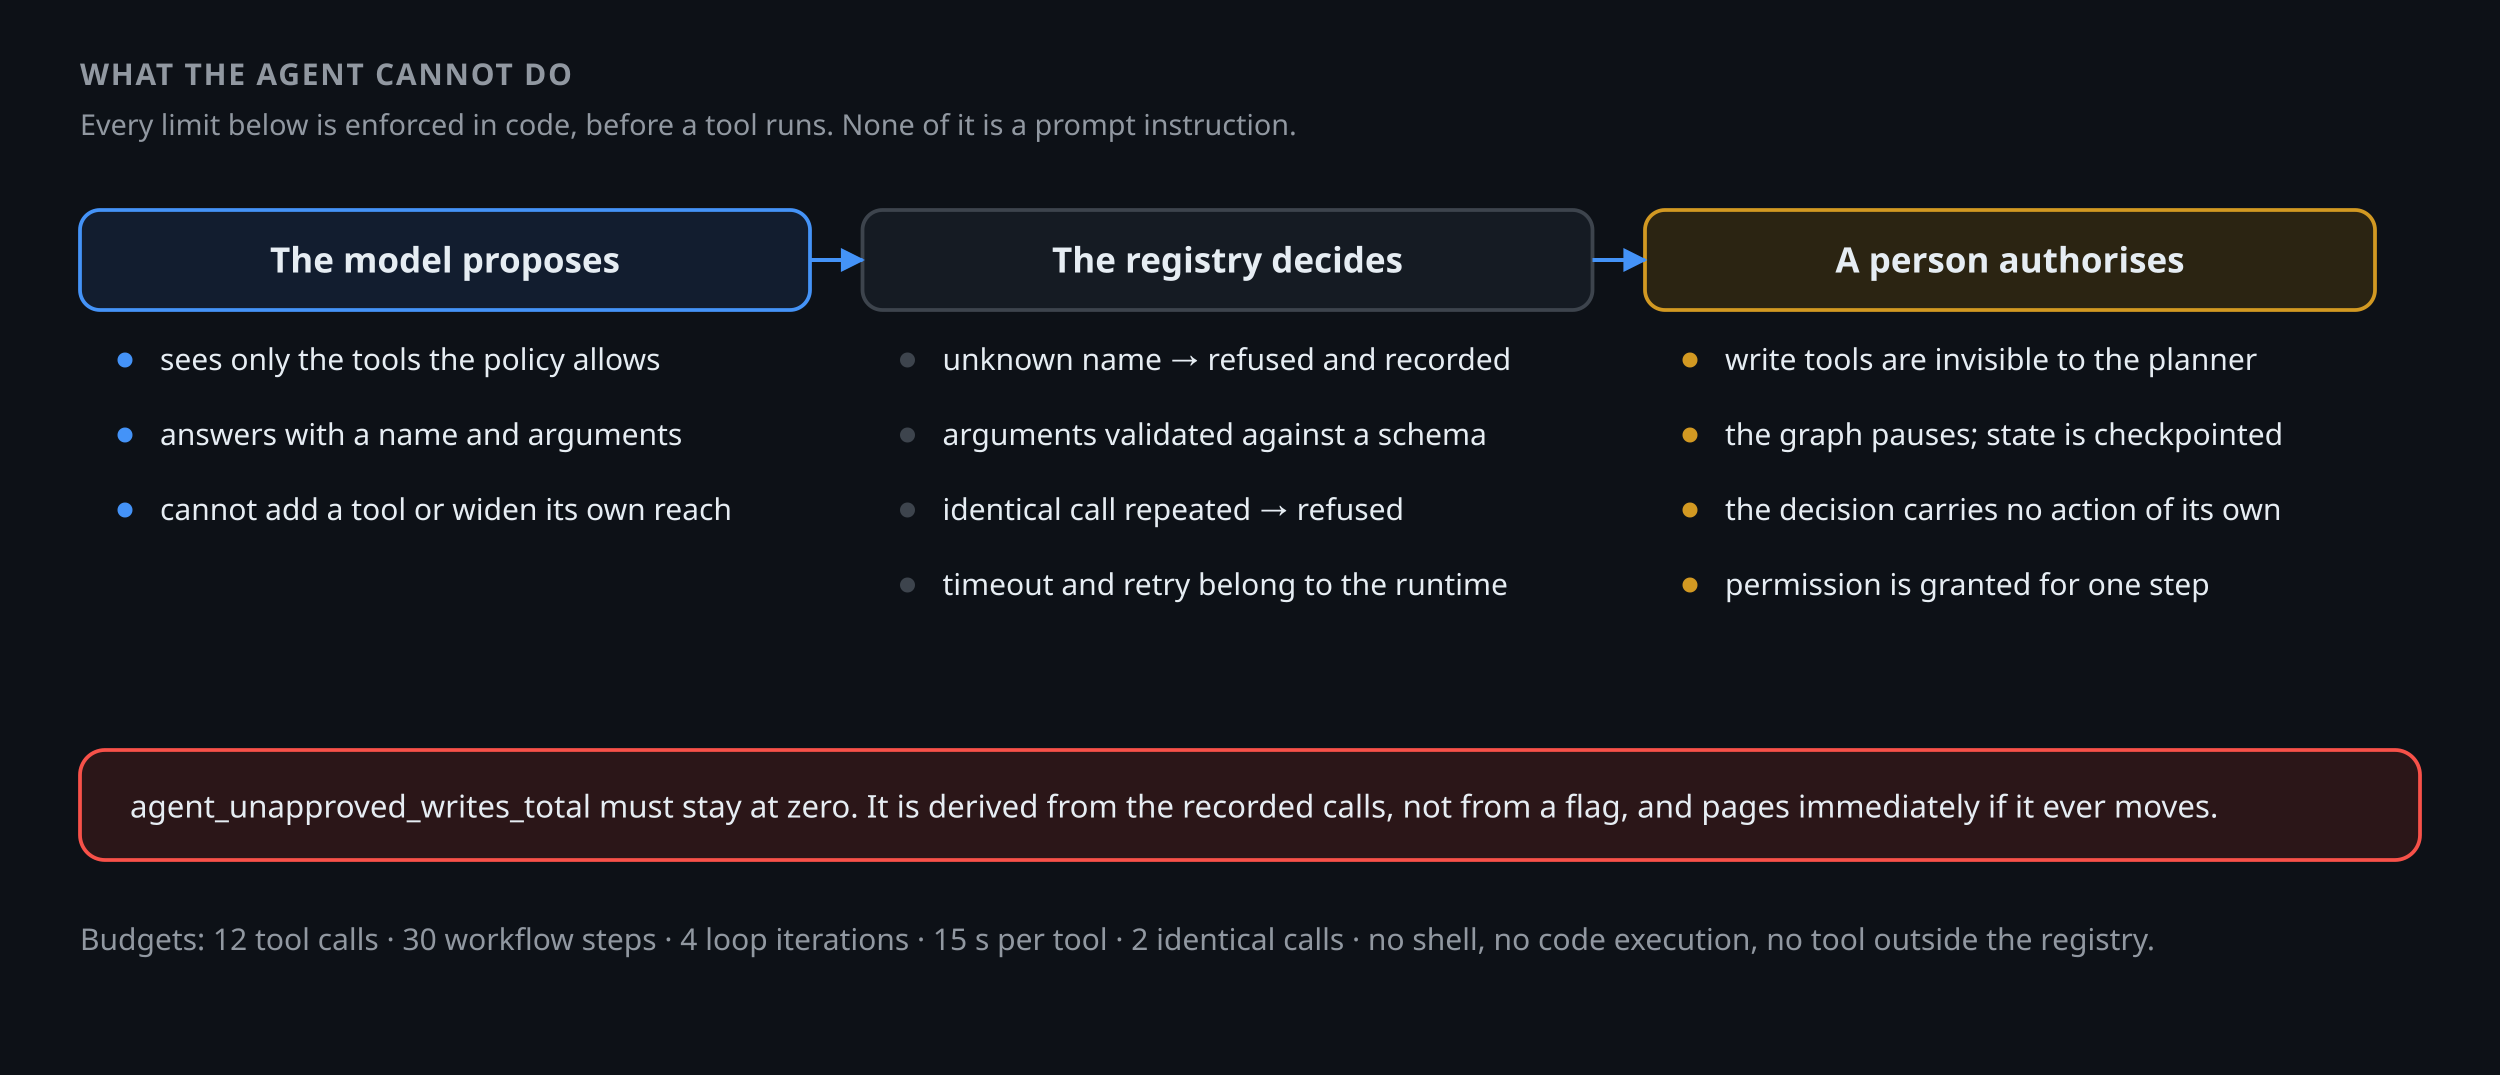
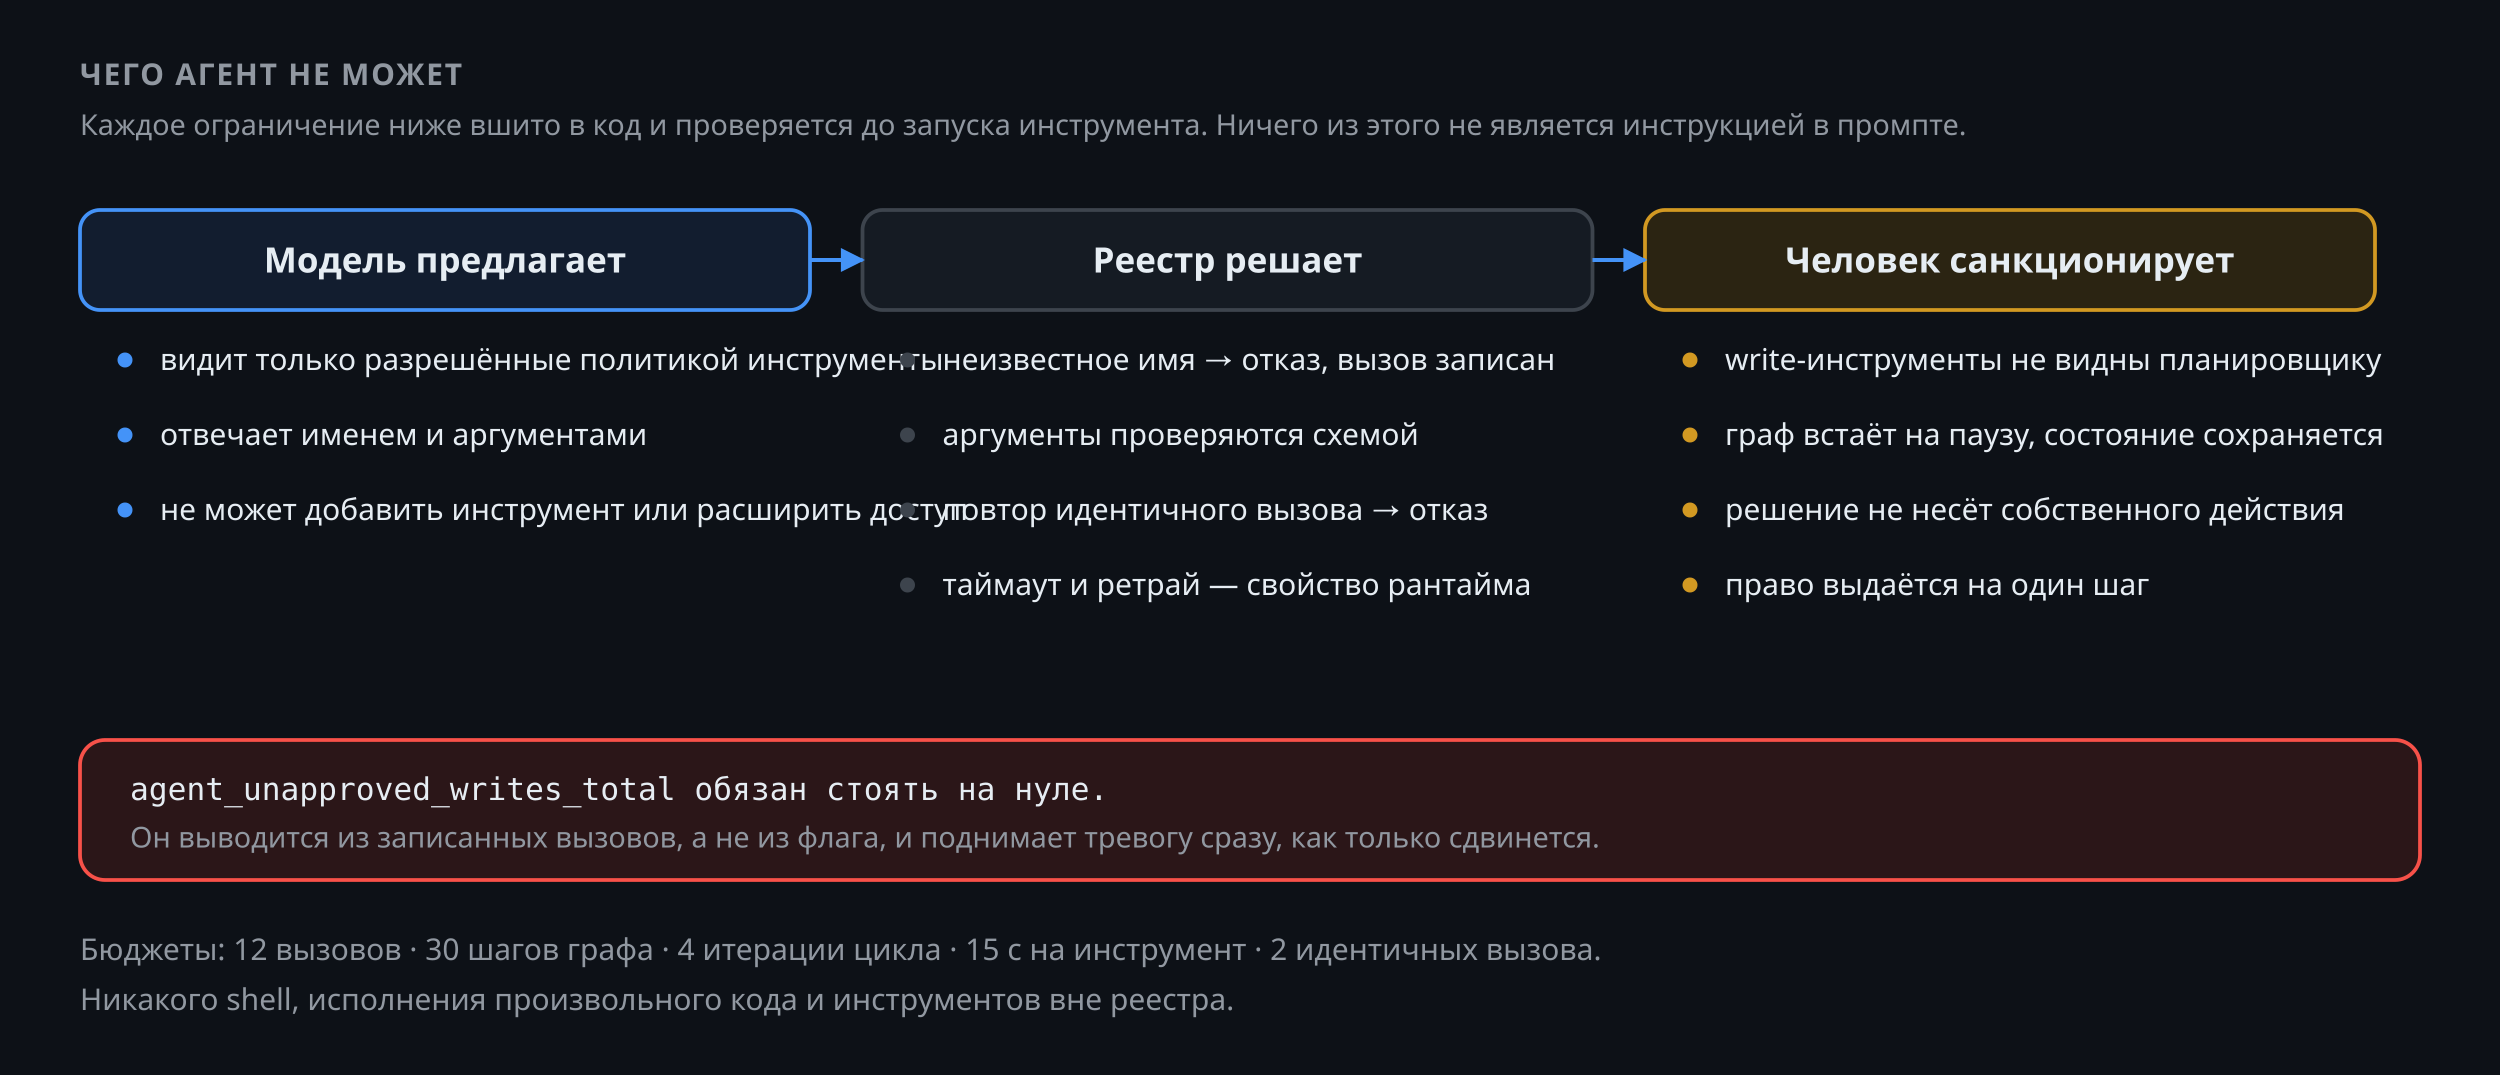
<svg xmlns="http://www.w3.org/2000/svg" viewBox="0 0 1000 430" width="1000" height="430" role="img" aria-labelledby="title desc" font-family="-apple-system, BlinkMacSystemFont, 'Segoe UI', 'Noto Sans', Helvetica, Arial, sans-serif">
  <defs>
    <marker id="arrow" viewBox="0 0 10 10" refX="9" refY="5" markerWidth="6" markerHeight="6" orient="auto-start-reverse">
      <path d="M 0 0 L 10 5 L 0 10 z" fill="#9198a1" />
    </marker>
    <marker id="arrow-accent" viewBox="0 0 10 10" refX="9" refY="5" markerWidth="6" markerHeight="6" orient="auto-start-reverse">
      <path d="M 0 0 L 10 5 L 0 10 z" fill="#4493f8" />
    </marker>
    <marker id="arrow-danger" viewBox="0 0 10 10" refX="9" refY="5" markerWidth="6" markerHeight="6" orient="auto-start-reverse">
      <path d="M 0 0 L 10 5 L 0 10 z" fill="#f85149" />
    </marker>
  </defs>
  <rect width="1000" height="430" fill="#0d1117" />
-   <text x="32" y="34" font-size="12" font-weight="700" letter-spacing="0.7" fill="#9198a1">WHAT THE AGENT CANNOT DO</text>
-   <text x="32" y="54" text-anchor="start" font-size="11.5" fill="#9198a1">Every limit below is enforced in code, before a tool runs. None of it is a prompt instruction.</text>
+   <text x="32" y="34" font-size="12" font-weight="700" letter-spacing="0.7" fill="#9198a1">ЧЕГО АГЕНТ НЕ МОЖЕТ</text>
+   <text x="32" y="54" text-anchor="start" font-size="11.5" fill="#9198a1">Каждое ограничение ниже вшито в код и проверяется до запуска инструмента. Ничего из этого не является инструкцией в промпте.</text>
  <rect x="32" y="84" width="292" height="40" rx="8" fill="#121d2f" stroke="#4493f8" stroke-width="1.5" />
-   <text x="178.0" y="109.0" text-anchor="middle" font-size="14" font-weight="600" fill="#e6edf3">The model proposes</text>
+   <text x="178.0" y="109.0" text-anchor="middle" font-size="14" font-weight="600" fill="#e6edf3">Модель предлагает</text>
  <circle cx="50" cy="144" r="3" fill="#4493f8" />
-   <text x="64" y="148" text-anchor="start" font-size="12" fill="#e6edf3">sees only the tools the policy allows</text>
+   <text x="64" y="148" text-anchor="start" font-size="12" fill="#e6edf3">видит только разрешённые политикой инструменты</text>
  <circle cx="50" cy="174" r="3" fill="#4493f8" />
-   <text x="64" y="178" text-anchor="start" font-size="12" fill="#e6edf3">answers with a name and arguments</text>
+   <text x="64" y="178" text-anchor="start" font-size="12" fill="#e6edf3">отвечает именем и аргументами</text>
  <circle cx="50" cy="204" r="3" fill="#4493f8" />
-   <text x="64" y="208" text-anchor="start" font-size="12" fill="#e6edf3">cannot add a tool or widen its own reach</text>
+   <text x="64" y="208" text-anchor="start" font-size="12" fill="#e6edf3">не может добавить инструмент или расширить доступ</text>
  <rect x="345" y="84" width="292" height="40" rx="8" fill="#151b23" stroke="#3d444d" stroke-width="1.5" />
-   <text x="491.0" y="109.0" text-anchor="middle" font-size="14" font-weight="600" fill="#e6edf3">The registry decides</text>
+   <text x="491.0" y="109.0" text-anchor="middle" font-size="14" font-weight="600" fill="#e6edf3">Реестр решает</text>
  <circle cx="363" cy="144" r="3" fill="#3d444d" />
-   <text x="377" y="148" text-anchor="start" font-size="12" fill="#e6edf3">unknown name → refused and recorded</text>
+   <text x="377" y="148" text-anchor="start" font-size="12" fill="#e6edf3">неизвестное имя → отказ, вызов записан</text>
  <circle cx="363" cy="174" r="3" fill="#3d444d" />
-   <text x="377" y="178" text-anchor="start" font-size="12" fill="#e6edf3">arguments validated against a schema</text>
+   <text x="377" y="178" text-anchor="start" font-size="12" fill="#e6edf3">аргументы проверяются схемой</text>
  <circle cx="363" cy="204" r="3" fill="#3d444d" />
-   <text x="377" y="208" text-anchor="start" font-size="12" fill="#e6edf3">identical call repeated → refused</text>
+   <text x="377" y="208" text-anchor="start" font-size="12" fill="#e6edf3">повтор идентичного вызова → отказ</text>
  <circle cx="363" cy="234" r="3" fill="#3d444d" />
-   <text x="377" y="238" text-anchor="start" font-size="12" fill="#e6edf3">timeout and retry belong to the runtime</text>
+   <text x="377" y="238" text-anchor="start" font-size="12" fill="#e6edf3">таймаут и ретрай — свойство рантайма</text>
  <rect x="658" y="84" width="292" height="40" rx="8" fill="#2b2412" stroke="#d29922" stroke-width="1.5" />
-   <text x="804.0" y="109.0" text-anchor="middle" font-size="14" font-weight="600" fill="#e6edf3">A person authorises</text>
+   <text x="804.0" y="109.0" text-anchor="middle" font-size="14" font-weight="600" fill="#e6edf3">Человек санкционирует</text>
  <circle cx="676" cy="144" r="3" fill="#d29922" />
-   <text x="690" y="148" text-anchor="start" font-size="12" fill="#e6edf3">write tools are invisible to the planner</text>
+   <text x="690" y="148" text-anchor="start" font-size="12" fill="#e6edf3">write-инструменты не видны планировщику</text>
  <circle cx="676" cy="174" r="3" fill="#d29922" />
-   <text x="690" y="178" text-anchor="start" font-size="12" fill="#e6edf3">the graph pauses; state is checkpointed</text>
+   <text x="690" y="178" text-anchor="start" font-size="12" fill="#e6edf3">граф встаёт на паузу, состояние сохраняется</text>
  <circle cx="676" cy="204" r="3" fill="#d29922" />
-   <text x="690" y="208" text-anchor="start" font-size="12" fill="#e6edf3">the decision carries no action of its own</text>
+   <text x="690" y="208" text-anchor="start" font-size="12" fill="#e6edf3">решение не несёт собственного действия</text>
  <circle cx="676" cy="234" r="3" fill="#d29922" />
-   <text x="690" y="238" text-anchor="start" font-size="12" fill="#e6edf3">permission is granted for one step</text>
+   <text x="690" y="238" text-anchor="start" font-size="12" fill="#e6edf3">право выдаётся на один шаг</text>
  <path d="M 324 104 L 345 104" fill="none" stroke="#4493f8" stroke-width="1.6" marker-end="url(#arrow-accent)" />
  <path d="M 637 104 L 658 104" fill="none" stroke="#4493f8" stroke-width="1.6" marker-end="url(#arrow-accent)" />
-   <rect x="32" y="300" width="936" height="44" rx="10" fill="#2b1618" stroke="#f85149" stroke-width="1.5" />
-   <text x="500.0" y="327.0" text-anchor="middle" font-size="14" font-weight="600" fill="#e6edf3" />
-   <text x="52" y="327" text-anchor="start" font-size="12.5" fill="#e6edf3">agent_unapproved_writes_total must stay at zero. It is derived from the recorded calls, not from a flag, and pages immediately if it ever moves.</text>
-   <text x="32" y="380" text-anchor="start" font-size="12" fill="#9198a1">Budgets: 12 tool calls · 30 workflow steps · 4 loop iterations · 15 s per tool · 2 identical calls · no shell, no code execution, no tool outside the registry.</text>
+   <rect x="32" y="296" width="936" height="56" rx="10" fill="#2b1618" stroke="#f85149" stroke-width="1.5" />
+   <text x="500.0" y="329.0" text-anchor="middle" font-size="14" font-weight="600" fill="#e6edf3" />
+   <text x="52" y="320" text-anchor="start" font-size="12.5" fill="#e6edf3" font-family="ui-monospace, SFMono-Regular, 'SF Mono', Menlo, Consolas, monospace">agent_unapproved_writes_total обязан стоять на нуле.</text>
+   <text x="52" y="339" text-anchor="start" font-size="11.5" fill="#9198a1">Он выводится из записанных вызовов, а не из флага, и поднимает тревогу сразу, как только сдвинется.</text>
+   <text x="32" y="384" text-anchor="start" font-size="12" fill="#9198a1">Бюджеты: 12 вызовов · 30 шагов графа · 4 итерации цикла · 15 с на инструмент · 2 идентичных вызова.</text>
+   <text x="32" y="404" text-anchor="start" font-size="12" fill="#9198a1">Никакого shell, исполнения произвольного кода и инструментов вне реестра.</text>
</svg>
